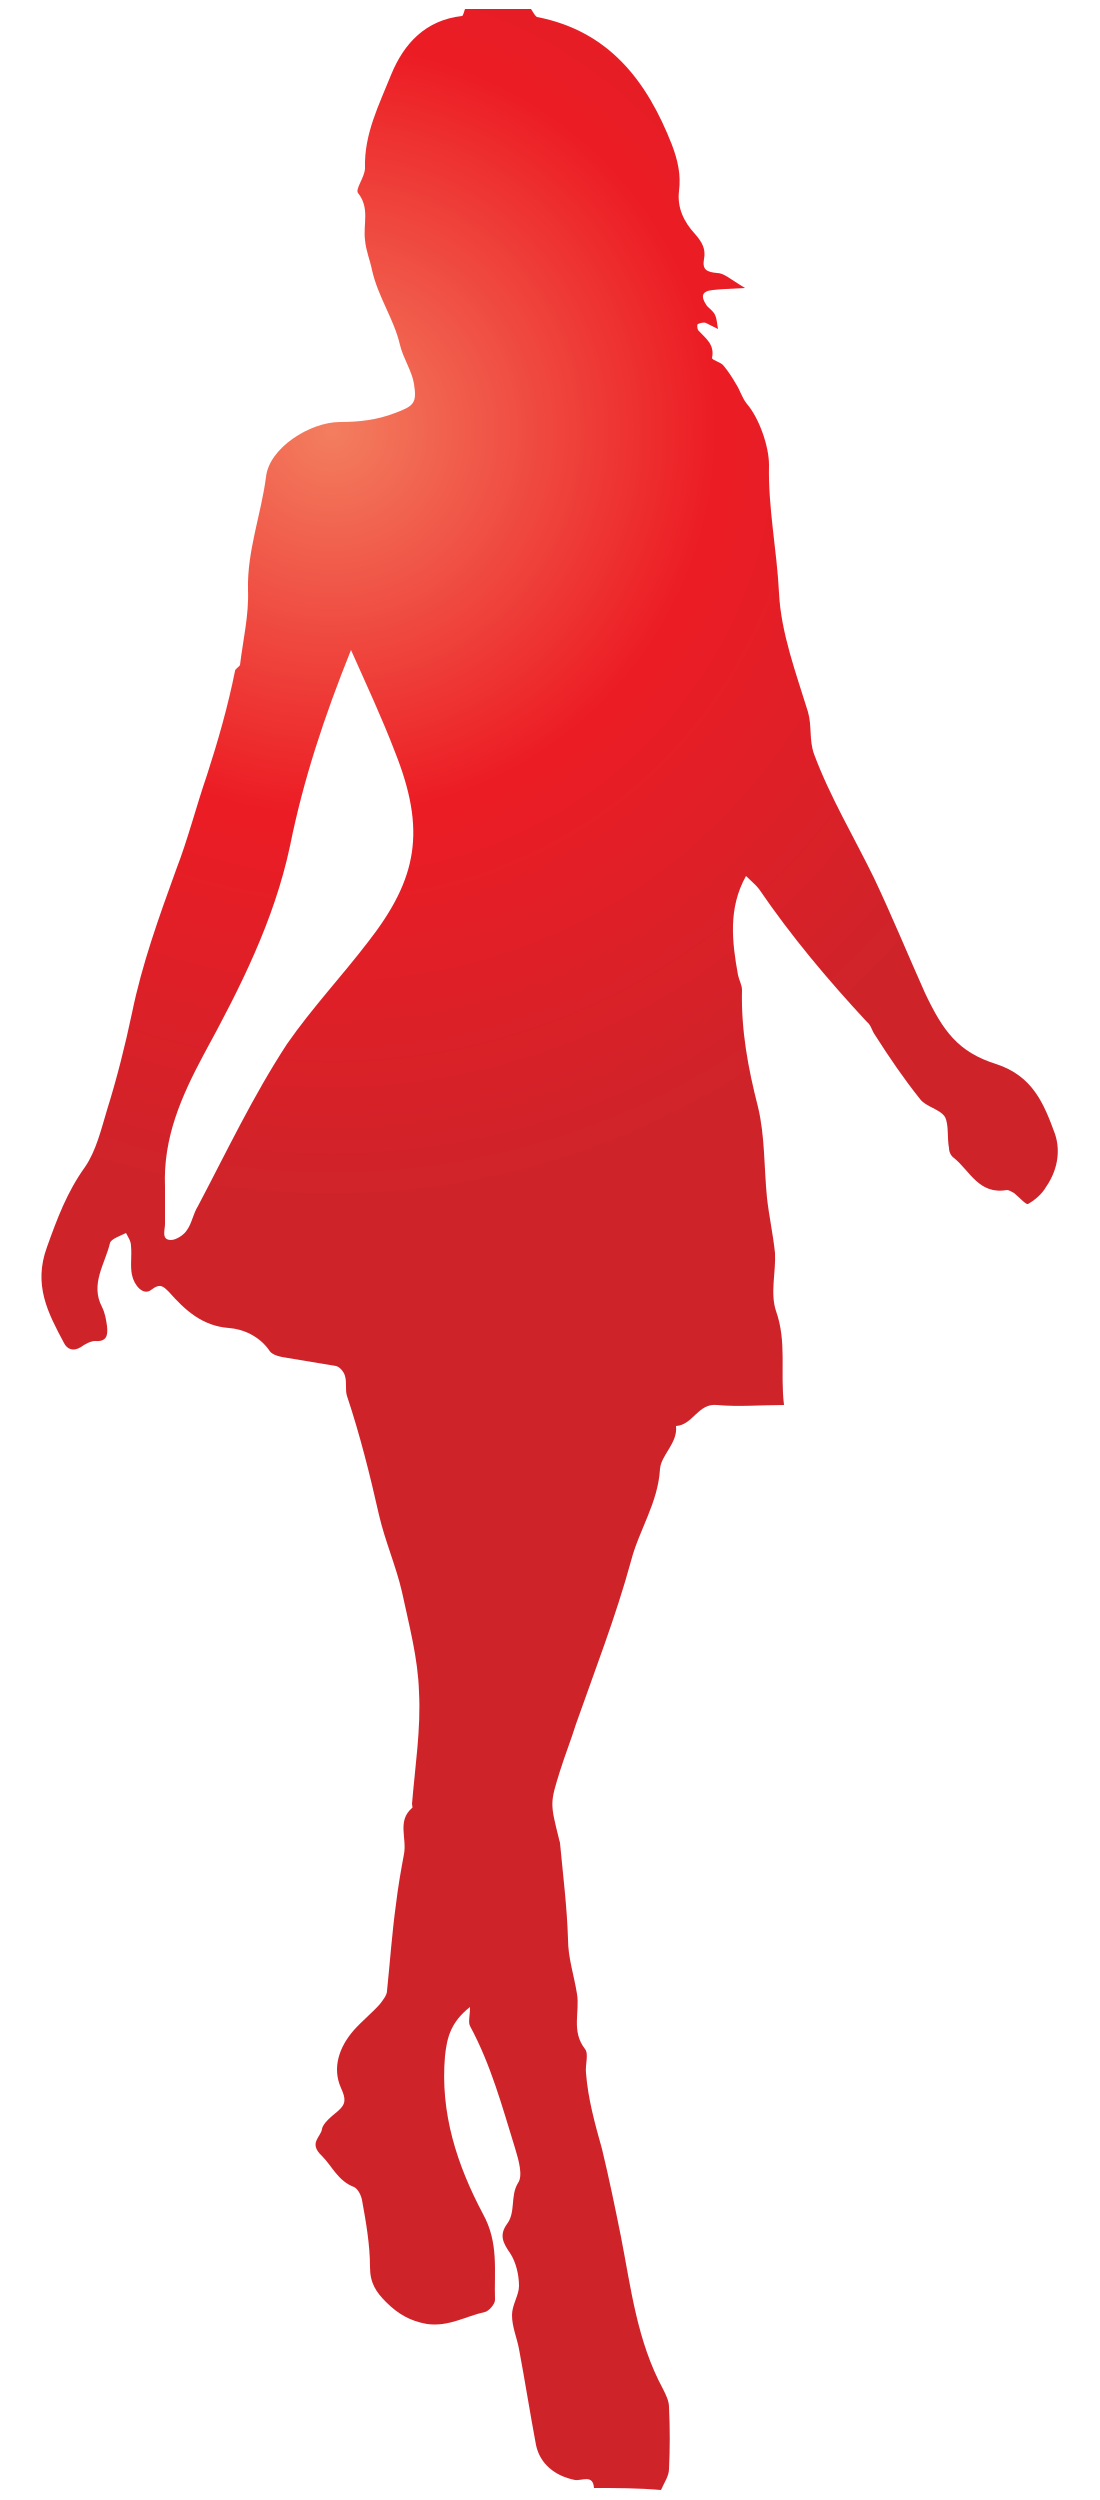
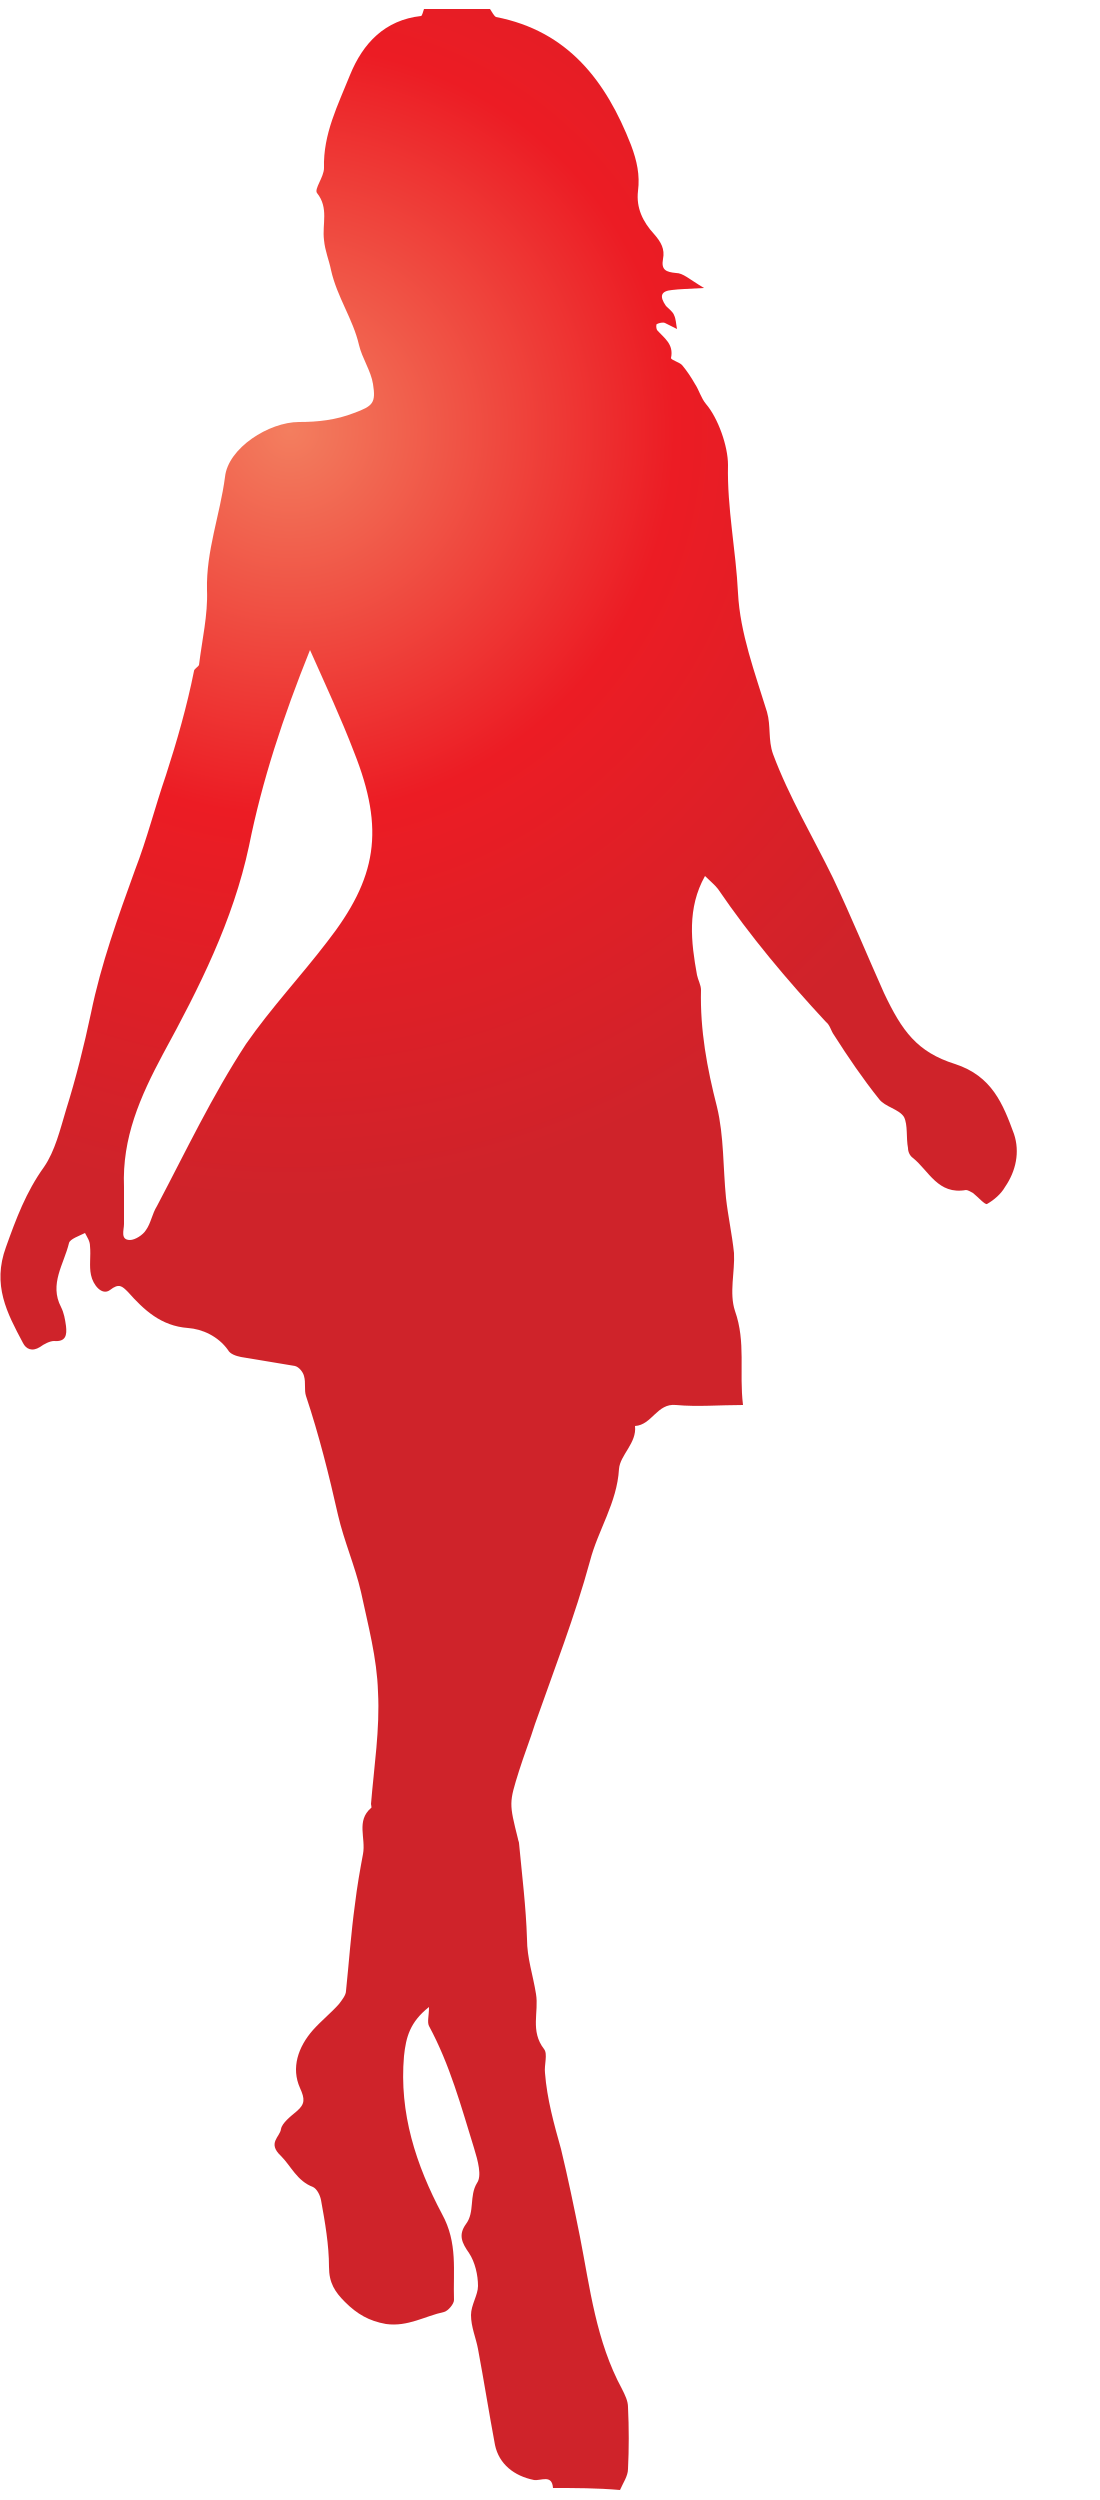
<svg xmlns="http://www.w3.org/2000/svg" version="1.1" id="Layer_1" x="0px" y="0px" viewBox="0 0 110 250" style="enable-background:new 0 0 110 250;" xml:space="preserve">
  <style type="text/css">
	.st0{fill:url(#SVGID_1_);}
</style>
-   <radialGradient id="SVGID_1_" cx="33.138" cy="43.05" r="76.942" gradientUnits="userSpaceOnUse">
+   <radialGradient id="SVGID_1_" cx="28.994" cy="206.95" r="76.942" gradientTransform="matrix(1 0 0 -1 0 250)" gradientUnits="userSpaceOnUse">
    <stop offset="0" style="stop-color:#F37E5F" />
    <stop offset="0.5" style="stop-color:#EC1C24" />
    <stop offset="1" style="stop-color:#CF232A" />
  </radialGradient>
-   <path class="st0" d="M59.4,248.8c-0.1-1.4-1.2-0.7-1.9-0.8c-2-0.4-3.5-1.6-3.9-3.5c-0.6-3.2-1.1-6.4-1.7-9.6  c-0.2-1.1-0.7-2.2-0.7-3.4c0-1,0.7-2,0.7-2.9c0-1.1-0.3-2.4-0.9-3.3c-0.7-1-1.1-1.8-0.3-2.9c0.9-1.2,0.3-2.8,1.1-4.1  c0.5-0.7,0.1-2.2-0.3-3.5c-1.3-4.2-2.4-8.3-4.5-12.2c-0.2-0.4,0-1,0-1.9c-1.9,1.5-2.3,3-2.5,4.9c-0.5,5.7,1.2,10.9,3.8,15.8  c1.6,2.9,1.1,5.7,1.2,8.6c0,0.4-0.6,1.1-1,1.2c-1.9,0.4-3.6,1.5-5.8,1.2c-1.7-0.3-2.9-1-4.1-2.2c-1-1-1.6-1.9-1.6-3.5  c0-2.2-0.4-4.5-0.8-6.7c-0.1-0.5-0.4-1.1-0.8-1.3c-1.6-0.6-2.2-2.1-3.2-3.1c-1.4-1.3-0.1-1.9,0-2.7c0.1-0.6,1-1.3,1.6-1.8  c0.8-0.7,0.8-1.2,0.3-2.3c-0.9-2-0.2-4.1,1.3-5.8c0.8-0.9,1.8-1.7,2.6-2.6c0.3-0.4,0.7-0.9,0.7-1.3c0.3-2.9,0.5-5.8,0.9-8.7  c0.2-1.7,0.5-3.4,0.8-5s-0.7-3.3,0.8-4.6c0.1,0,0-0.3,0-0.4c0.3-3.7,0.9-7.5,0.7-11.2c-0.1-3.4-1-6.7-1.7-10  c-0.6-2.6-1.7-5.1-2.3-7.7c-0.9-4-1.9-8-3.2-11.9c-0.2-0.6,0-1.3-0.2-2c-0.1-0.4-0.5-0.9-0.9-1c-1.8-0.3-3.6-0.6-5.4-0.9  c-0.5-0.1-1.1-0.3-1.3-0.7c-1-1.4-2.6-2.1-4-2.2c-2.7-0.2-4.4-1.8-6-3.6c-0.6-0.6-0.9-0.9-1.8-0.2c-0.8,0.6-1.7-0.5-1.9-1.5  c-0.2-0.9,0-1.9-0.1-2.9c0-0.5-0.3-0.9-0.5-1.3c-0.6,0.3-1.5,0.6-1.6,1c-0.5,2.1-2,4.1-0.8,6.4c0.3,0.6,0.4,1.2,0.5,1.9  c0.1,0.9,0,1.6-1.2,1.5c-0.4,0-1,0.3-1.4,0.6c-0.8,0.5-1.4,0.2-1.7-0.4c-1.6-3-3.1-5.8-1.7-9.6c1-2.8,2-5.5,3.8-8  c1.1-1.6,1.6-3.7,2.2-5.7c1-3.2,1.8-6.4,2.5-9.7c1-4.9,2.7-9.6,4.4-14.3c1.2-3.1,2-6.3,3.1-9.5c1.1-3.4,2.1-6.9,2.8-10.4  c0-0.2,0.4-0.4,0.5-0.6c0.3-2.5,0.9-5,0.8-7.5c-0.1-3.9,1.3-7.5,1.8-11.3c0.3-2.9,4.4-5.5,7.4-5.5c1.9,0,3.7-0.2,5.5-0.9  c1.9-0.7,2.2-1,1.9-2.9c-0.2-1.3-1.1-2.6-1.4-3.9c-0.6-2.6-2.2-4.8-2.8-7.5c-0.2-1-0.6-1.9-0.7-3c-0.2-1.6,0.5-3.2-0.7-4.7  c-0.3-0.4,0.7-1.6,0.7-2.5c-0.1-3.4,1.4-6.3,2.6-9.3c1.3-3.2,3.5-5.5,7.1-5.9c0.1,0,0.2-0.4,0.3-0.7c2.2,0,4.4,0,6.6,0  c0.2,0.3,0.4,0.7,0.6,0.8c7.2,1.4,11,6.4,13.5,12.8c0.6,1.6,0.9,3,0.7,4.6c-0.2,1.7,0.5,3.1,1.6,4.3c0.7,0.8,1.1,1.5,0.9,2.5  c-0.2,1.1,0.3,1.3,1.3,1.4c0.7,0,1.3,0.6,2.8,1.5c-1.7,0.1-2.4,0.1-3.2,0.2c-1.1,0.1-1.3,0.6-0.6,1.6c0.3,0.3,0.7,0.6,0.8,0.9  c0.2,0.4,0.2,0.9,0.3,1.4c-0.4-0.2-0.8-0.4-1.2-0.6c-0.2-0.1-0.6,0-0.8,0.1c-0.1,0-0.1,0.4,0,0.6c0.7,0.8,1.7,1.4,1.4,2.8  c0,0.2,0.8,0.4,1.1,0.7c0.5,0.6,0.9,1.2,1.3,1.9c0.4,0.6,0.6,1.4,1.1,2c1.2,1.4,2.2,4.2,2.2,6.1c-0.1,4.3,0.8,8.6,1,12.8  c0.2,4,1.7,8,2.9,11.9c0.4,1.4,0.1,2.8,0.6,4.2c1.6,4.3,4,8.3,6,12.4c1.8,3.8,3.4,7.7,5.1,11.5c1.8,3.8,3.3,5.9,7.1,7.1  c3.7,1.2,4.8,4,5.9,7c0.6,1.8,0.2,3.7-0.9,5.3c-0.4,0.7-1.1,1.3-1.8,1.7c-0.2,0.1-0.9-0.7-1.4-1.1c-0.2-0.1-0.5-0.3-0.7-0.3  c-2.8,0.5-3.7-1.9-5.3-3.2c-0.3-0.2-0.5-0.6-0.5-1c-0.2-1,0-2.3-0.4-3.1c-0.5-0.8-1.9-1-2.5-1.8c-1.6-2-3.1-4.2-4.5-6.4  c-0.3-0.4-0.4-1-0.8-1.3c-3.9-4.2-7.6-8.6-10.8-13.3c-0.3-0.4-0.8-0.8-1.3-1.3c-1.8,3.2-1.4,6.6-0.8,9.9c0.1,0.5,0.4,1,0.4,1.5  c-0.1,4,0.6,7.8,1.6,11.7c0.7,2.9,0.6,6.1,0.9,9.1c0.2,1.8,0.6,3.6,0.8,5.5c0.1,1.9-0.5,4,0.1,5.8c1.1,3.1,0.4,6.1,0.8,9.4  c-2.4,0-4.5,0.2-6.7,0c-1.9-0.2-2.4,2-4.1,2.1c0.2,1.7-1.5,2.9-1.6,4.3c-0.2,3.4-2.1,6.1-2.9,9.2c-1.5,5.5-3.6,10.9-5.5,16.3  c-0.5,1.6-1.1,3.1-1.6,4.7c-1,3.2-1,3.2-0.1,6.8c0,0.1,0.1,0.3,0.1,0.4c0.3,3.2,0.7,6.4,0.8,9.6c0,1.9,0.6,3.6,0.9,5.5  c0.3,1.8-0.6,3.7,0.8,5.5c0.4,0.5,0,1.6,0.1,2.4c0.2,2.6,0.9,5.1,1.6,7.6c0.7,2.9,1.3,5.8,1.9,8.8c1,5.1,1.6,10.4,4.2,15.2  c0.3,0.6,0.6,1.2,0.6,1.8c0.1,2.1,0.1,4.2,0,6.2c0,0.7-0.5,1.4-0.8,2.1C63.8,248.8,61.6,248.8,59.4,248.8z M35.1,65  c-2.7,6.7-4.8,13.1-6.1,19.6c-1.6,7.5-5,14.2-8.6,20.8c-2.3,4.3-4.1,8.4-3.9,13.3c0,1.3,0,2.5,0,3.7c0,0.6-0.4,1.6,0.6,1.6  c0.5,0,1.3-0.5,1.6-1c0.5-0.7,0.6-1.6,1.1-2.4c2.9-5.5,5.5-11,8.9-16.2c2.5-3.6,5.5-6.8,8.1-10.2c5-6.4,5.8-11.2,2.7-19  C38.2,71.8,36.7,68.6,35.1,65z" />
+   <path class="st0" d="M55.3,248.8c-0.1-1.4-1.2-0.7-1.9-0.8c-2-0.4-3.5-1.6-3.9-3.5c-0.6-3.2-1.1-6.4-1.7-9.6  c-0.2-1.1-0.7-2.2-0.7-3.4c0-1,0.7-2,0.7-2.9c0-1.1-0.3-2.4-0.9-3.3c-0.7-1-1.1-1.8-0.3-2.9c0.9-1.2,0.3-2.8,1.1-4.1  c0.5-0.7,0.1-2.2-0.3-3.5c-1.3-4.2-2.4-8.3-4.5-12.2c-0.2-0.4,0-1,0-1.9c-1.9,1.5-2.3,3-2.5,4.9c-0.5,5.7,1.2,10.9,3.8,15.8  c1.6,2.9,1.1,5.7,1.2,8.6c0,0.4-0.6,1.1-1,1.2c-1.9,0.4-3.6,1.5-5.8,1.2c-1.7-0.3-2.9-1-4.1-2.2c-1-1-1.6-1.9-1.6-3.5  c0-2.2-0.4-4.5-0.8-6.7c-0.1-0.5-0.4-1.1-0.8-1.3c-1.6-0.6-2.2-2.1-3.2-3.1c-1.4-1.3-0.1-1.9,0-2.7c0.1-0.6,1-1.3,1.6-1.8  c0.8-0.7,0.8-1.2,0.3-2.3c-0.9-2-0.2-4.1,1.3-5.8c0.8-0.9,1.8-1.7,2.6-2.6c0.3-0.4,0.7-0.9,0.7-1.3c0.3-2.9,0.5-5.8,0.9-8.7  c0.2-1.7,0.5-3.4,0.8-5s-0.7-3.3,0.8-4.6c0.1,0,0-0.3,0-0.4c0.3-3.7,0.9-7.5,0.7-11.2c-0.1-3.4-1-6.7-1.7-10  c-0.6-2.6-1.7-5.1-2.3-7.7c-0.9-4-1.9-8-3.2-11.9c-0.2-0.6,0-1.3-0.2-2c-0.1-0.4-0.5-0.9-0.9-1c-1.8-0.3-3.6-0.6-5.4-0.9  c-0.5-0.1-1.1-0.3-1.3-0.7c-1-1.4-2.6-2.1-4-2.2c-2.7-0.2-4.4-1.8-6-3.6c-0.6-0.6-0.9-0.9-1.8-0.2c-0.8,0.6-1.7-0.5-1.9-1.5  c-0.2-0.9,0-1.9-0.1-2.9c0-0.5-0.3-0.9-0.5-1.3c-0.6,0.3-1.5,0.6-1.6,1c-0.5,2.1-2,4.1-0.8,6.4c0.3,0.6,0.4,1.2,0.5,1.9  c0.1,0.9,0,1.6-1.2,1.5c-0.4,0-1,0.3-1.4,0.6c-0.8,0.5-1.4,0.2-1.7-0.4c-1.6-3-3.1-5.8-1.7-9.6c1-2.8,2-5.5,3.8-8  c1.1-1.6,1.6-3.7,2.2-5.7c1-3.2,1.8-6.4,2.5-9.7c1-4.9,2.7-9.6,4.4-14.3c1.2-3.1,2-6.3,3.1-9.5c1.1-3.4,2.1-6.9,2.8-10.4  c0-0.2,0.4-0.4,0.5-0.6c0.3-2.5,0.9-5,0.8-7.5c-0.1-3.9,1.3-7.5,1.8-11.3c0.3-2.9,4.4-5.5,7.4-5.5c1.9,0,3.7-0.2,5.5-0.9  c1.9-0.7,2.2-1,1.9-2.9c-0.2-1.3-1.1-2.6-1.4-3.9c-0.6-2.6-2.2-4.8-2.8-7.5c-0.2-1-0.6-1.9-0.7-3c-0.2-1.6,0.5-3.2-0.7-4.7  c-0.3-0.4,0.7-1.6,0.7-2.5c-0.1-3.4,1.4-6.3,2.6-9.3c1.3-3.2,3.5-5.5,7.1-5.9c0.1,0,0.2-0.4,0.3-0.7c2.2,0,4.4,0,6.6,0  c0.2,0.3,0.4,0.7,0.6,0.8c7.2,1.4,11,6.4,13.5,12.8c0.6,1.6,0.9,3,0.7,4.6c-0.2,1.7,0.5,3.1,1.6,4.3c0.7,0.8,1.1,1.5,0.9,2.5  c-0.2,1.1,0.3,1.3,1.3,1.4c0.7,0,1.3,0.6,2.8,1.5c-1.7,0.1-2.4,0.1-3.2,0.2c-1.1,0.1-1.3,0.6-0.6,1.6c0.3,0.3,0.7,0.6,0.8,0.9  c0.2,0.4,0.2,0.9,0.3,1.4c-0.4-0.2-0.8-0.4-1.2-0.6c-0.2-0.1-0.6,0-0.8,0.1c-0.1,0-0.1,0.4,0,0.6c0.7,0.8,1.7,1.4,1.4,2.8  c0,0.2,0.8,0.4,1.1,0.7c0.5,0.6,0.9,1.2,1.3,1.9c0.4,0.6,0.6,1.4,1.1,2c1.2,1.4,2.2,4.2,2.2,6.1c-0.1,4.3,0.8,8.6,1,12.8  c0.2,4,1.7,8,2.9,11.9c0.4,1.4,0.1,2.8,0.6,4.2c1.6,4.3,4,8.3,6,12.4c1.8,3.8,3.4,7.7,5.1,11.5c1.8,3.8,3.3,5.9,7.1,7.1  c3.7,1.2,4.8,4,5.9,7c0.6,1.8,0.2,3.7-0.9,5.3c-0.4,0.7-1.1,1.3-1.8,1.7c-0.2,0.1-0.9-0.7-1.4-1.1c-0.2-0.1-0.5-0.3-0.7-0.3  c-2.8,0.5-3.7-1.9-5.3-3.2c-0.3-0.2-0.5-0.6-0.5-1c-0.2-1,0-2.3-0.4-3.1c-0.5-0.8-1.9-1-2.5-1.8c-1.6-2-3.1-4.2-4.5-6.4  c-0.3-0.4-0.4-1-0.8-1.3C78.7,98,75,93.6,71.8,88.9c-0.3-0.4-0.8-0.8-1.3-1.3c-1.8,3.2-1.4,6.6-0.8,9.9c0.1,0.5,0.4,1,0.4,1.5  c-0.1,4,0.6,7.8,1.6,11.7c0.7,2.9,0.6,6.1,0.9,9.1c0.2,1.8,0.6,3.6,0.8,5.5c0.1,1.9-0.5,4,0.1,5.8c1.1,3.1,0.4,6.1,0.8,9.4  c-2.4,0-4.5,0.2-6.7,0c-1.9-0.2-2.4,2-4.1,2.1c0.2,1.7-1.5,2.9-1.6,4.3c-0.2,3.4-2.1,6.1-2.9,9.2c-1.5,5.5-3.6,10.9-5.5,16.3  c-0.5,1.6-1.1,3.1-1.6,4.7c-1,3.2-1,3.2-0.1,6.8c0,0.1,0.1,0.3,0.1,0.4c0.3,3.2,0.7,6.4,0.8,9.6c0,1.9,0.6,3.6,0.9,5.5  c0.3,1.8-0.6,3.7,0.8,5.5c0.4,0.5,0,1.6,0.1,2.4c0.2,2.6,0.9,5.1,1.6,7.6c0.7,2.9,1.3,5.8,1.9,8.8c1,5.1,1.6,10.4,4.2,15.2  c0.3,0.6,0.6,1.2,0.6,1.8c0.1,2.1,0.1,4.2,0,6.2c0,0.7-0.5,1.4-0.8,2.1C59.7,248.8,57.5,248.8,55.3,248.8z M31,65  c-2.7,6.7-4.8,13.1-6.1,19.6c-1.6,7.5-5,14.2-8.6,20.8c-2.3,4.3-4.1,8.4-3.9,13.3c0,1.3,0,2.5,0,3.7c0,0.6-0.4,1.6,0.6,1.6  c0.5,0,1.3-0.5,1.6-1c0.5-0.7,0.6-1.6,1.1-2.4c2.9-5.5,5.5-11,8.9-16.2c2.5-3.6,5.5-6.8,8.1-10.2c5-6.4,5.8-11.2,2.7-19  C34.1,71.8,32.6,68.6,31,65z" />
</svg>
